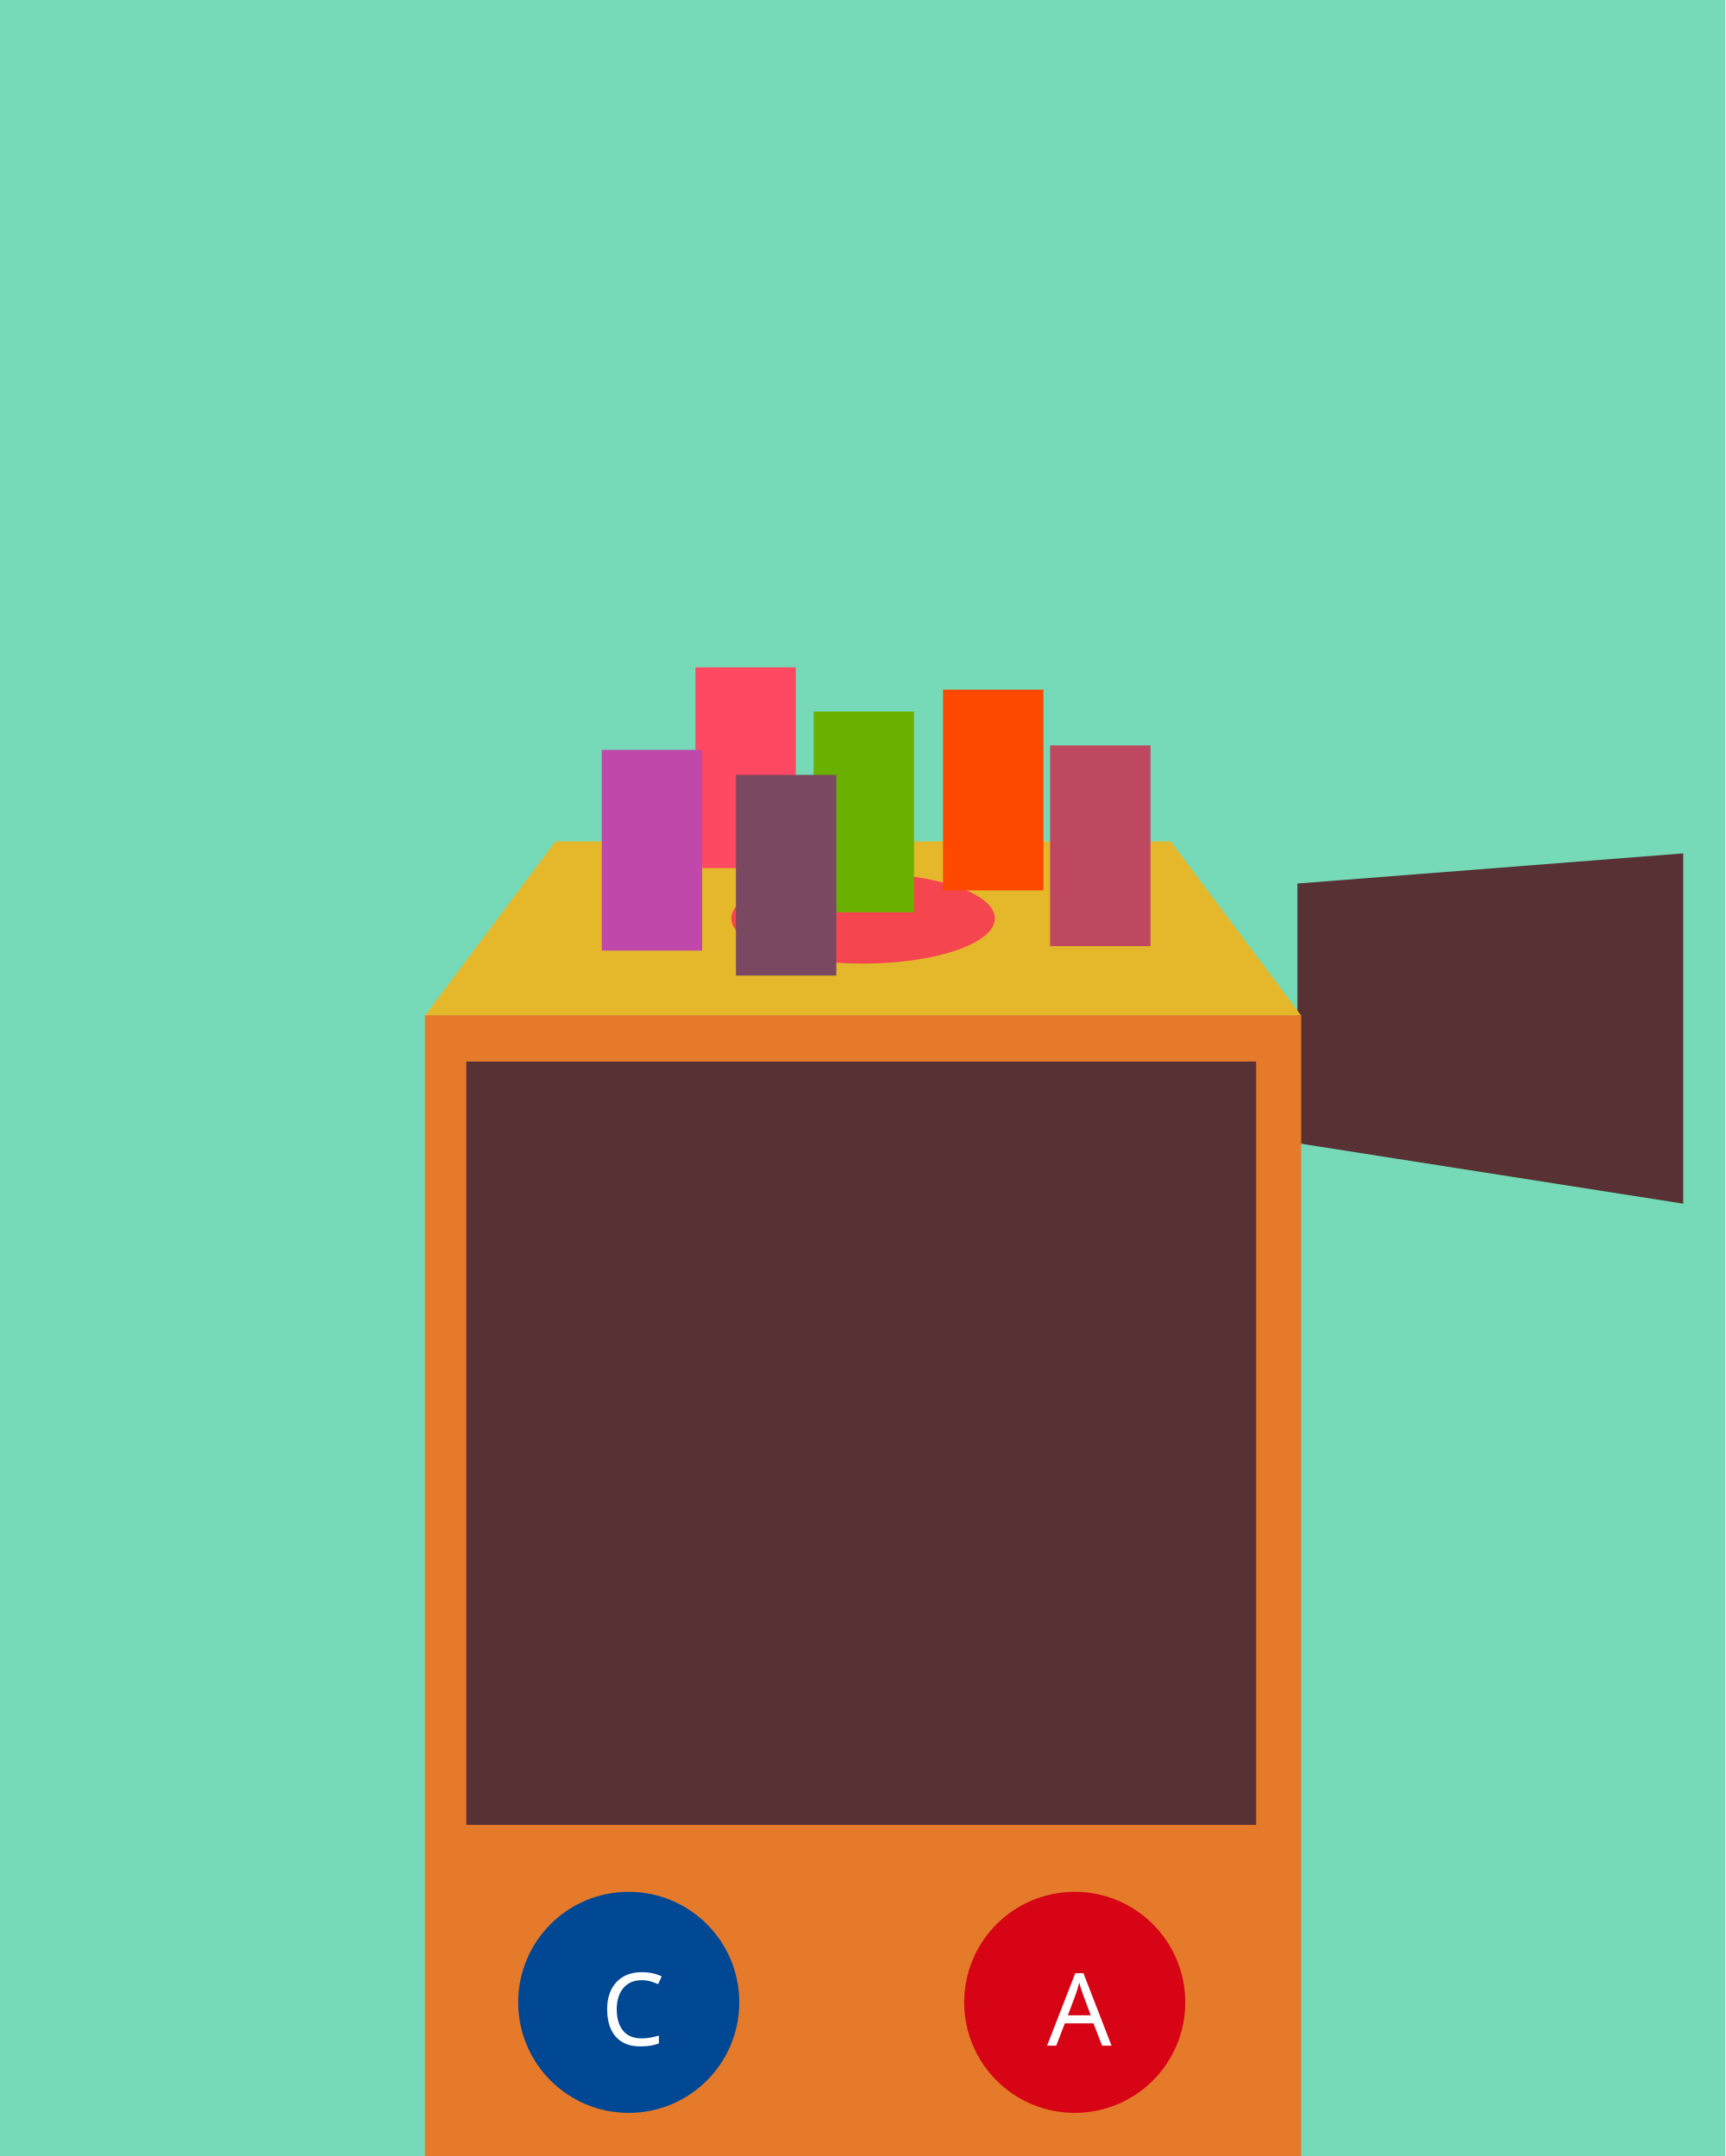
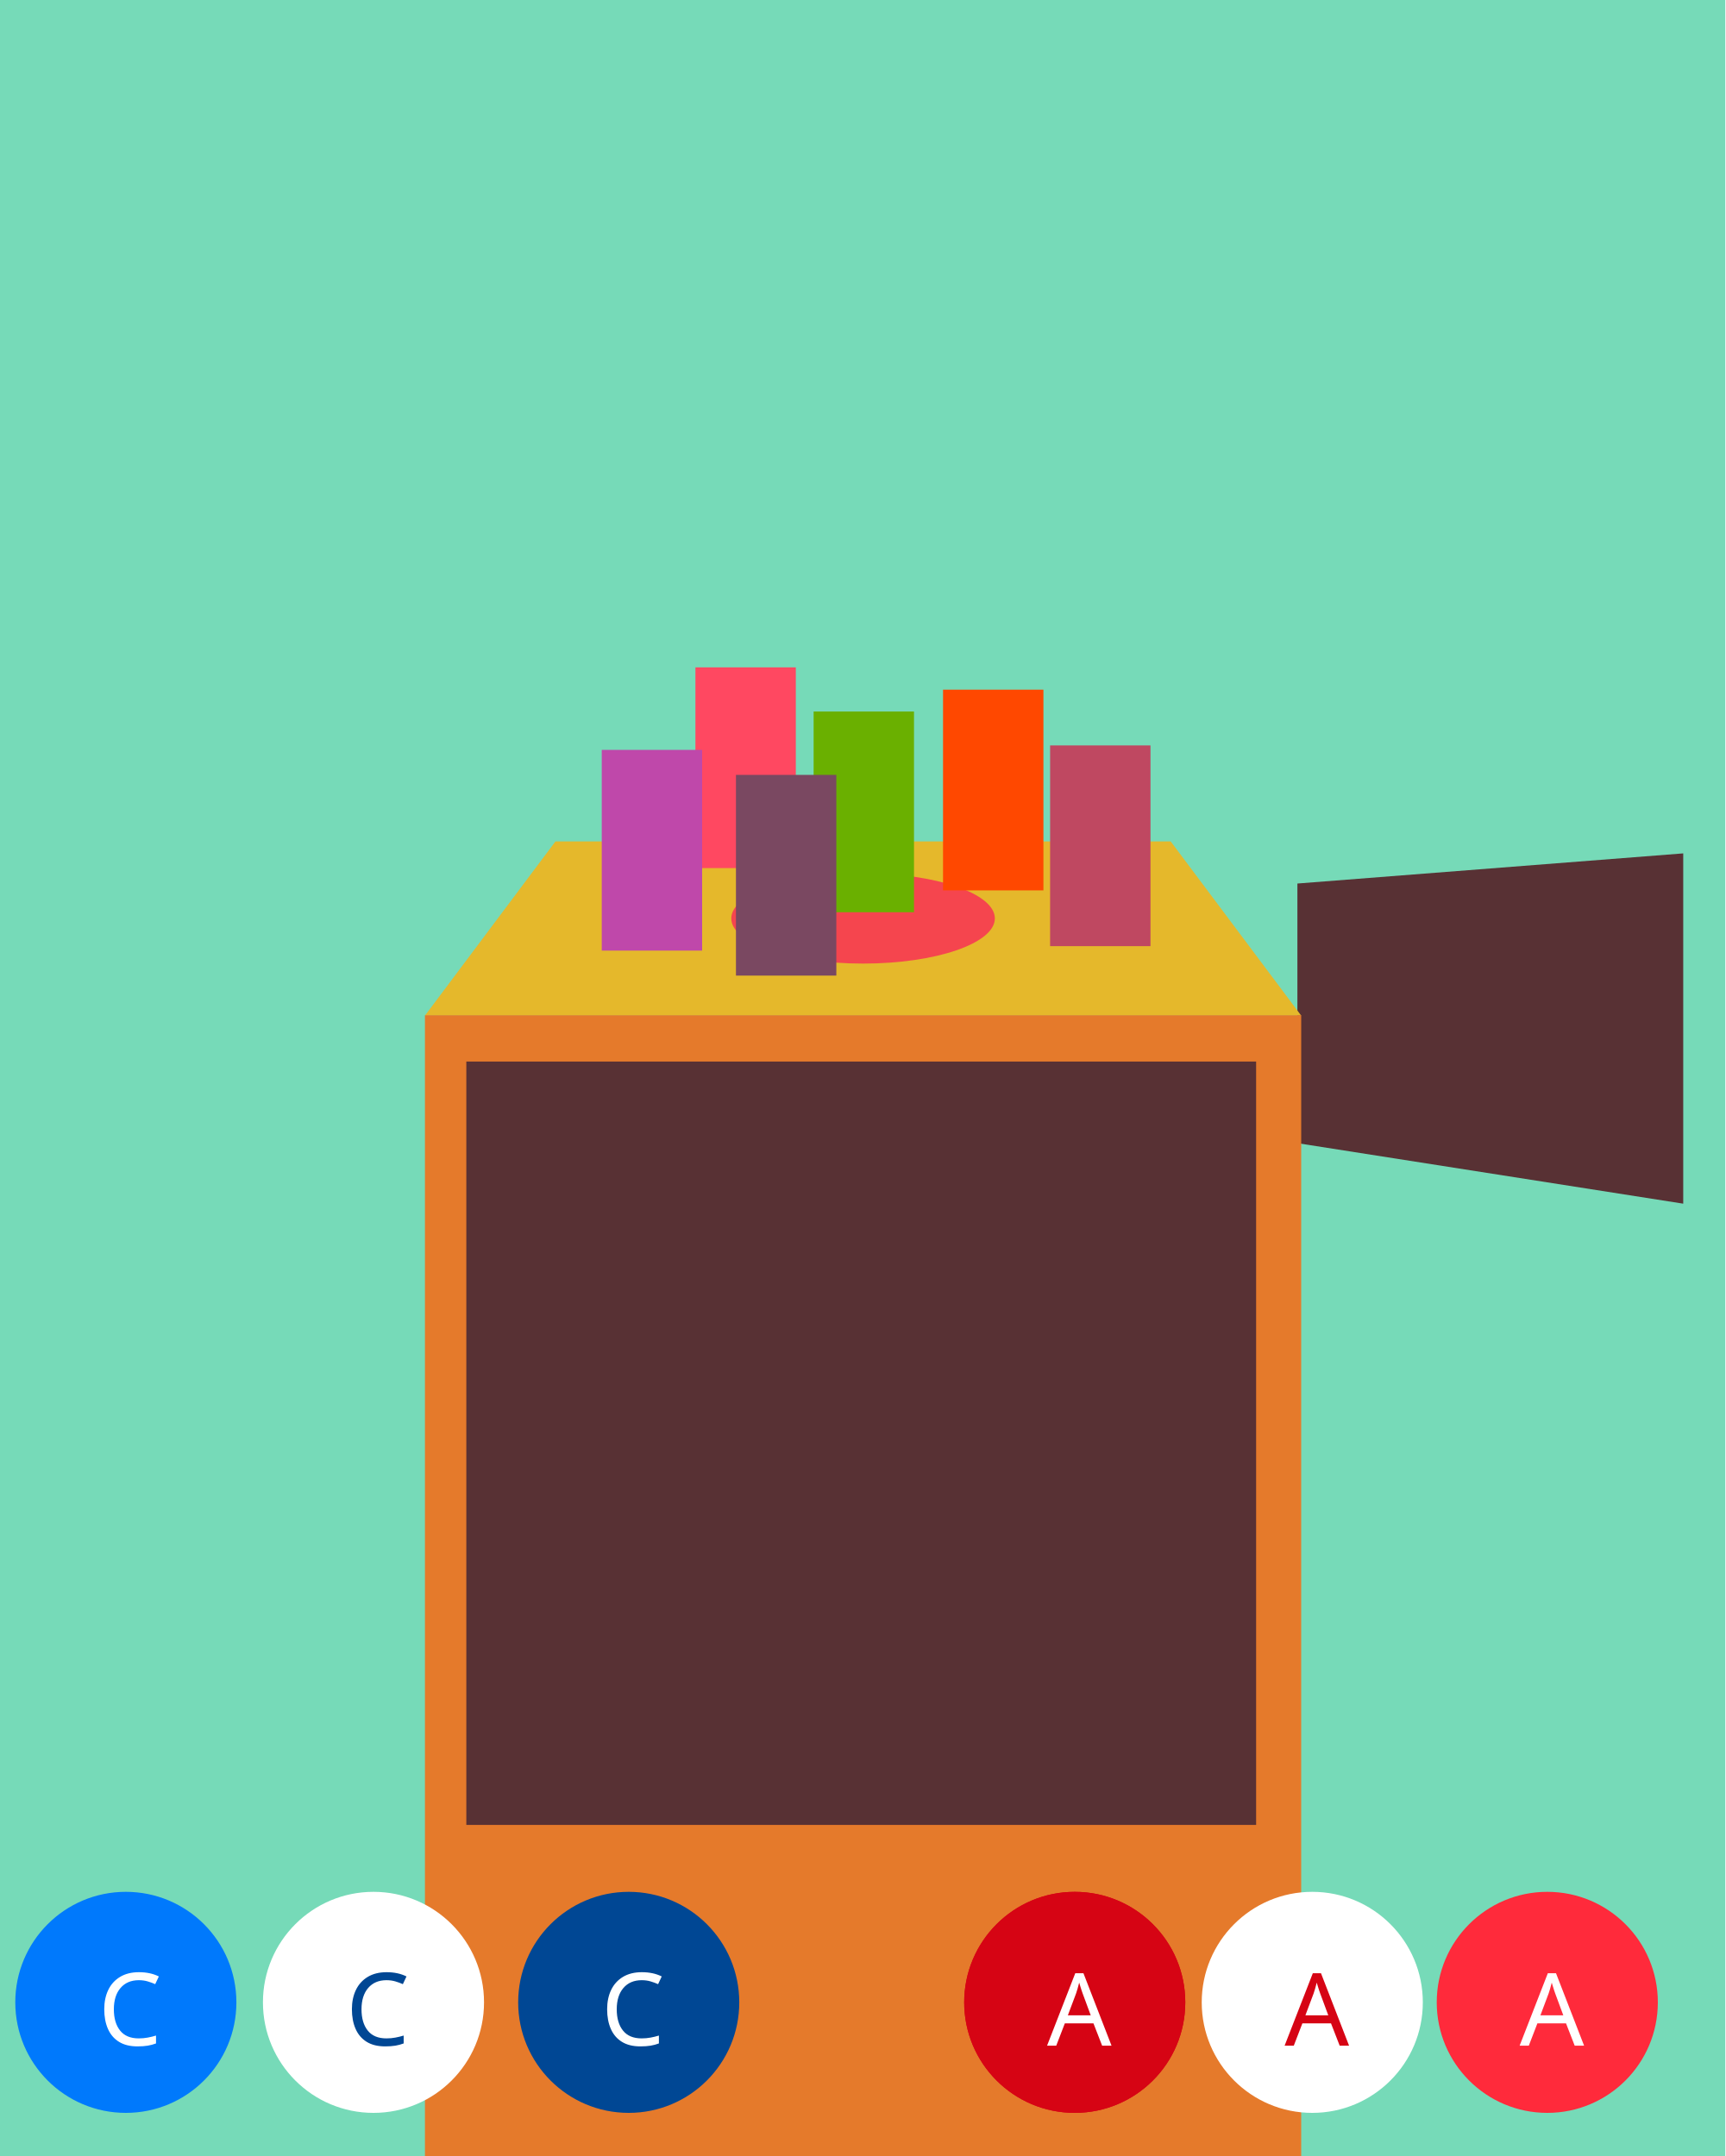
<svg xmlns="http://www.w3.org/2000/svg" width="682.667" height="853.333" viewBox="0 0 640 800" id="svg2" version="1.1">
  <defs id="defs4" />
  <g id="layer5" transform="translate(0,160)" style="display:inline">
    <rect y="-160" x="0" height="800" width="640" id="rect4268" style="opacity:1;fill:#76dab8;fill-opacity:1;stroke:none;stroke-width:3.543;stroke-miterlimit:4;stroke-dasharray:14.172, 14.172;stroke-dashoffset:0;stroke-opacity:1" />
    <path style="opacity:1;fill:#583134;fill-opacity:1;stroke:none;stroke-width:3.543;stroke-miterlimit:4;stroke-dasharray:14.172, 14.172;stroke-dashoffset:0;stroke-opacity:1" d="m 481.316,167.839 143.136,-11.184 V 286.63 L 481.316,264.18 Z" id="rect4274-5" />
    <g id="g4254" transform="matrix(1.42397,0,0,1.157854,-161.6868,-95.14813)">
      <path id="rect4248" d="m 258.254,213.643 h 160.294 l 34,55.819 H 224.254 Z" style="opacity:1;fill:#e5b82b;fill-opacity:1;stroke:none;stroke-width:3.543;stroke-miterlimit:4;stroke-dasharray:14.172, 14.172;stroke-dashoffset:0;stroke-opacity:1" />
      <rect style="opacity:1;fill:#e57a2b;fill-opacity:1;stroke:none;stroke-width:3.841;stroke-miterlimit:4;stroke-dasharray:15.362, 15.362;stroke-dashoffset:0;stroke-opacity:1" id="rect4250" width="228.294" height="413.069" x="224.254" y="269.357" />
      <ellipse style="display:inline;opacity:0.622;fill:#ff0063;fill-opacity:1;stroke:none;stroke-width:27.692;stroke-linecap:round;stroke-miterlimit:4;stroke-dasharray:none;stroke-dashoffset:0;stroke-opacity:1" id="path4506" cx="338.401" cy="238.313" rx="34.333" ry="14.477" />
    </g>
    <rect y="104.013" x="301.841" height="74.478" width="37.239" id="rect4260" style="opacity:1;fill:#6ab000;fill-opacity:1;stroke:none;stroke-width:2.932;stroke-miterlimit:4;stroke-dasharray:11.728, 11.728;stroke-dashoffset:0;stroke-opacity:1" />
    <rect y="95.906" x="349.853" height="74.478" width="37.239" id="rect4262" style="opacity:1;fill:#ff4800;fill-opacity:1;stroke:none;stroke-width:2.932;stroke-miterlimit:4;stroke-dasharray:11.728, 11.728;stroke-dashoffset:0;stroke-opacity:1" />
    <rect y="87.63" x="257.996" height="74.478" width="37.239" id="rect4264" style="opacity:1;fill:#ff4861;fill-opacity:1;stroke:none;stroke-width:2.932;stroke-miterlimit:4;stroke-dasharray:11.728, 11.728;stroke-dashoffset:0;stroke-opacity:1" />
    <rect y="127.525" x="273.026" height="74.478" width="37.239" id="rect4266" style="opacity:1;fill:#7a4861;fill-opacity:1;stroke:none;stroke-width:2.932;stroke-miterlimit:4;stroke-dasharray:11.728, 11.728;stroke-dashoffset:0;stroke-opacity:1" />
    <rect y="116.594" x="389.574" height="74.478" width="37.239" id="rect4270" style="opacity:1;fill:#bf4861;fill-opacity:1;stroke:none;stroke-width:2.932;stroke-miterlimit:4;stroke-dasharray:11.728, 11.728;stroke-dashoffset:0;stroke-opacity:1" />
    <rect style="opacity:1;fill:#bf48aa;fill-opacity:1;stroke:none;stroke-width:2.932;stroke-miterlimit:4;stroke-dasharray:11.728, 11.728;stroke-dashoffset:0;stroke-opacity:1" id="rect4258" width="37.239" height="74.478" x="223.24" y="118.249" />
    <rect style="opacity:1;fill:#583134;fill-opacity:1;stroke:none;stroke-width:4.095;stroke-miterlimit:4;stroke-dasharray:16.381, 16.381;stroke-dashoffset:0;stroke-opacity:1" id="rect4274" width="293" height="283.25" x="173" y="233.897" />
-     <circle r="41.012" cy="582.988" cx="233.245" id="circle4278" style="opacity:1;fill:#004794;fill-opacity:1;stroke:none;stroke-width:3.543;stroke-miterlimit:4;stroke-dasharray:14.172, 14.172;stroke-dashoffset:0;stroke-opacity:1" />
-     <circle style="opacity:1;fill:#d60414;fill-opacity:1;stroke:none;stroke-width:3.543;stroke-miterlimit:4;stroke-dasharray:14.172, 14.172;stroke-dashoffset:0;stroke-opacity:1" id="path4276" cx="398.708" cy="582.988" r="41.012" />
-     <text xml:space="preserve" style="font-style:normal;font-variant:normal;font-weight:normal;font-stretch:normal;font-size:37.5px;line-height:1.25;font-family:'Komika Axis';-inkscape-font-specification:'Komika Axis, Normal';font-variant-ligatures:normal;font-variant-caps:normal;font-variant-numeric:normal;font-feature-settings:normal;text-align:start;letter-spacing:0px;word-spacing:0px;writing-mode:lr-tb;text-anchor:start;fill:#ffffff;fill-opacity:1;stroke:none;stroke-width:0.938;" x="388.44" y="599.071" id="text4507">
-       <tspan id="tspan4505" x="388.44" y="599.071" style="font-style:normal;font-variant:normal;font-weight:normal;font-stretch:normal;font-size:37.5px;font-family:'Komika Axis';-inkscape-font-specification:'Komika Axis, Normal';font-variant-ligatures:normal;font-variant-caps:normal;font-variant-numeric:normal;font-feature-settings:normal;text-align:start;writing-mode:lr-tb;text-anchor:start;stroke-width:0.938;fill:#ffffff;fill-opacity:1;">A</tspan>
-     </text>
-     <text xml:space="preserve" style="font-style:normal;font-variant:normal;font-weight:normal;font-stretch:normal;font-size:37.5px;line-height:1.25;font-family:'Komika Axis';-inkscape-font-specification:'Komika Axis, Normal';font-variant-ligatures:normal;font-variant-caps:normal;font-variant-numeric:normal;font-feature-settings:normal;text-align:start;letter-spacing:0px;word-spacing:0px;writing-mode:lr-tb;text-anchor:start;fill:#ffffff;fill-opacity:1;stroke:none;stroke-width:0.938;" x="222.957" y="598.956" id="text4511">
-       <tspan id="tspan4509" x="222.957" y="598.956" style="font-style:normal;font-variant:normal;font-weight:normal;font-stretch:normal;font-size:37.5px;font-family:'Komika Axis';-inkscape-font-specification:'Komika Axis, Normal';font-variant-ligatures:normal;font-variant-caps:normal;font-variant-numeric:normal;font-feature-settings:normal;text-align:start;writing-mode:lr-tb;text-anchor:start;stroke-width:0.938;fill:#ffffff;fill-opacity:1;">C</tspan>
-     </text>
+     <circle r="41.012" cy="582.988" cx="398.708" id="circle4510" style="opacity:1;fill:#d60414;fill-opacity:1;stroke:none;stroke-width:3.543;stroke-miterlimit:4;stroke-dasharray:14.172, 14.172;stroke-dashoffset:0;stroke-opacity:1" />
+     <g id="g4537">
+       <circle r="41.012" cy="582.988" cx="398.708" id="circle4531" style="opacity:1;fill:#d60414;fill-opacity:1;stroke:none;stroke-width:3.543;stroke-miterlimit:4;stroke-dasharray:14.172, 14.172;stroke-dashoffset:0;stroke-opacity:1" />
+       <text id="text4535" y="599.071" x="388.44" style="font-style:normal;font-variant:normal;font-weight:normal;font-stretch:normal;font-size:37.5px;line-height:1.25;font-family:'Komika Axis';-inkscape-font-specification:'Komika Axis, Normal';font-variant-ligatures:normal;font-variant-caps:normal;font-variant-numeric:normal;font-feature-settings:normal;text-align:start;letter-spacing:0px;word-spacing:0px;writing-mode:lr-tb;text-anchor:start;fill:#ffffff;fill-opacity:1;stroke:none;stroke-width:0.938" xml:space="preserve">
+         <tspan style="font-style:normal;font-variant:normal;font-weight:normal;font-stretch:normal;font-size:37.5px;font-family:'Komika Axis';-inkscape-font-specification:'Komika Axis, Normal';font-variant-ligatures:normal;font-variant-caps:normal;font-variant-numeric:normal;font-feature-settings:normal;text-align:start;writing-mode:lr-tb;text-anchor:start;fill:#ffffff;fill-opacity:1;stroke-width:0.938" y="599.071" x="388.44" id="tspan4533">A</tspan>
+       </text>
+     </g>
+     <g id="g4523" transform="translate(175.3125)">
+       <circle style="opacity:1;fill:#ff2a3b;fill-opacity:1;stroke:none;stroke-width:3.543;stroke-miterlimit:4;stroke-dasharray:14.172, 14.172;stroke-dashoffset:0;stroke-opacity:1" id="circle4517" cx="398.708" cy="582.988" r="41.012" />
+       <text xml:space="preserve" style="font-style:normal;font-variant:normal;font-weight:normal;font-stretch:normal;font-size:37.5px;line-height:1.25;font-family:'Komika Axis';-inkscape-font-specification:'Komika Axis, Normal';font-variant-ligatures:normal;font-variant-caps:normal;font-variant-numeric:normal;font-feature-settings:normal;text-align:start;letter-spacing:0px;word-spacing:0px;writing-mode:lr-tb;text-anchor:start;fill:#ffffff;fill-opacity:1;stroke:none;stroke-width:0.938" x="388.44" y="599.071" id="text4521">
+         <tspan id="tspan4519" x="388.44" y="599.071" style="font-style:normal;font-variant:normal;font-weight:normal;font-stretch:normal;font-size:37.5px;font-family:'Komika Axis';-inkscape-font-specification:'Komika Axis, Normal';font-variant-ligatures:normal;font-variant-caps:normal;font-variant-numeric:normal;font-feature-settings:normal;text-align:start;writing-mode:lr-tb;text-anchor:start;fill:#ffffff;fill-opacity:1;stroke-width:0.938">A</tspan>
+       </text>
+     </g>
+     <g id="g4515" transform="translate(88.125)">
+       <circle r="41.012" cy="582.988" cx="398.708" id="path4276" style="opacity:1;fill:#ffffff;fill-opacity:1;stroke:none;stroke-width:3.543;stroke-miterlimit:4;stroke-dasharray:14.172, 14.172;stroke-dashoffset:0;stroke-opacity:1" />
+       <text id="text4507" y="599.071" x="388.44" style="font-style:normal;font-variant:normal;font-weight:normal;font-stretch:normal;font-size:37.5px;line-height:1.25;font-family:'Komika Axis';-inkscape-font-specification:'Komika Axis, Normal';font-variant-ligatures:normal;font-variant-caps:normal;font-variant-numeric:normal;font-feature-settings:normal;text-align:start;letter-spacing:0px;word-spacing:0px;writing-mode:lr-tb;text-anchor:start;fill:#d60414;fill-opacity:1;stroke:none;stroke-width:0.938;" xml:space="preserve">
+         <tspan style="font-style:normal;font-variant:normal;font-weight:normal;font-stretch:normal;font-size:37.5px;font-family:'Komika Axis';-inkscape-font-specification:'Komika Axis, Normal';font-variant-ligatures:normal;font-variant-caps:normal;font-variant-numeric:normal;font-feature-settings:normal;text-align:start;writing-mode:lr-tb;text-anchor:start;fill:#d60414;fill-opacity:1;stroke-width:0.938;" y="599.071" x="388.44" id="tspan4505">A</tspan>
+       </text>
+     </g>
+     <g id="g4550">
+       <circle style="opacity:1;fill:#004794;fill-opacity:1;stroke:none;stroke-width:3.543;stroke-miterlimit:4;stroke-dasharray:14.172, 14.172;stroke-dashoffset:0;stroke-opacity:1" id="circle4544" cx="233.245" cy="582.988" r="41.012" />
+       <text id="text4548" y="598.956" x="222.957" style="font-style:normal;font-variant:normal;font-weight:normal;font-stretch:normal;font-size:37.5px;line-height:1.25;font-family:'Komika Axis';-inkscape-font-specification:'Komika Axis, Normal';font-variant-ligatures:normal;font-variant-caps:normal;font-variant-numeric:normal;font-feature-settings:normal;text-align:start;letter-spacing:0px;word-spacing:0px;writing-mode:lr-tb;text-anchor:start;fill:#ffffff;fill-opacity:1;stroke:none;stroke-width:0.938" xml:space="preserve">
+         <tspan style="font-style:normal;font-variant:normal;font-weight:normal;font-stretch:normal;font-size:37.5px;font-family:'Komika Axis';-inkscape-font-specification:'Komika Axis, Normal';font-variant-ligatures:normal;font-variant-caps:normal;font-variant-numeric:normal;font-feature-settings:normal;text-align:start;writing-mode:lr-tb;text-anchor:start;fill:#ffffff;fill-opacity:1;stroke-width:0.938" y="598.956" x="222.957" id="tspan4546">C</tspan>
+       </text>
+     </g>
+     <g id="g4542" transform="translate(-186.5625)">
+       <circle r="41.012" cy="582.988" cx="233.245" id="circle4525" style="opacity:1;fill:#0079fc;fill-opacity:1;stroke:none;stroke-width:3.543;stroke-miterlimit:4;stroke-dasharray:14.172, 14.172;stroke-dashoffset:0;stroke-opacity:1" />
+       <text xml:space="preserve" style="font-style:normal;font-variant:normal;font-weight:normal;font-stretch:normal;font-size:37.5px;line-height:1.25;font-family:'Komika Axis';-inkscape-font-specification:'Komika Axis, Normal';font-variant-ligatures:normal;font-variant-caps:normal;font-variant-numeric:normal;font-feature-settings:normal;text-align:start;letter-spacing:0px;word-spacing:0px;writing-mode:lr-tb;text-anchor:start;fill:#ffffff;fill-opacity:1;stroke:none;stroke-width:0.938" x="222.957" y="598.956" id="text4529">
+         <tspan id="tspan4527" x="222.957" y="598.956" style="font-style:normal;font-variant:normal;font-weight:normal;font-stretch:normal;font-size:37.5px;font-family:'Komika Axis';-inkscape-font-specification:'Komika Axis, Normal';font-variant-ligatures:normal;font-variant-caps:normal;font-variant-numeric:normal;font-feature-settings:normal;text-align:start;writing-mode:lr-tb;text-anchor:start;fill:#ffffff;fill-opacity:1;stroke-width:0.938">C</tspan>
+       </text>
+     </g>
+     <g id="g4555">
+       <circle style="opacity:1;fill:#ffffff;fill-opacity:1;stroke:none;stroke-width:3.543;stroke-miterlimit:4;stroke-dasharray:14.172, 14.172;stroke-dashoffset:0;stroke-opacity:1" id="circle4278" cx="138.557" cy="582.988" r="41.012" />
+       <text id="text4511" y="598.956" x="128.269" style="font-style:normal;font-variant:normal;font-weight:normal;font-stretch:normal;font-size:37.5px;line-height:1.25;font-family:'Komika Axis';-inkscape-font-specification:'Komika Axis, Normal';font-variant-ligatures:normal;font-variant-caps:normal;font-variant-numeric:normal;font-feature-settings:normal;text-align:start;letter-spacing:0px;word-spacing:0px;writing-mode:lr-tb;text-anchor:start;fill:#004794;fill-opacity:1;stroke:none;stroke-width:0.938;" xml:space="preserve">
+         <tspan style="font-style:normal;font-variant:normal;font-weight:normal;font-stretch:normal;font-size:37.5px;font-family:'Komika Axis';-inkscape-font-specification:'Komika Axis, Normal';font-variant-ligatures:normal;font-variant-caps:normal;font-variant-numeric:normal;font-feature-settings:normal;text-align:start;writing-mode:lr-tb;text-anchor:start;fill:#004794;fill-opacity:1;stroke-width:0.938;" y="598.956" x="128.269" id="tspan4509">C</tspan>
+       </text>
+     </g>
  </g>
  <g id="layer1" transform="translate(0,-252.3622)" style="display:none">
    <path style="opacity:1;fill:#000000;fill-opacity:1;stroke:none;stroke-width:3.543;stroke-miterlimit:4;stroke-dasharray:14.172, 14.172;stroke-dashoffset:0;stroke-opacity:1" d="M 0,0 V 160 800 H 140 V 160 H 500 V 800 H 640 V 160 0 Z" id="rect4137-4" transform="translate(0,252.3622)" />
  </g>
  <g id="layer2" transform="translate(0,260)" style="display:none">
    <path style="opacity:1;fill:#000000;fill-opacity:1;stroke:none;stroke-width:3.543;stroke-miterlimit:4;stroke-dasharray:14.172, 14.172;stroke-dashoffset:0;stroke-opacity:1" d="m 0,-260 v 140 H 640 V -260 Z M 0,240 V 540 H 640 V 240 Z" id="rect4268-0" />
  </g>
  <g id="layer3" style="display:none" transform="translate(0,160)">
    <path style="display:inline;opacity:1;fill:#000000;fill-opacity:1;stroke:none;stroke-width:3.543;stroke-miterlimit:4;stroke-dasharray:14.172, 14.172;stroke-dashoffset:0;stroke-opacity:1" d="M 0,0 V 640 H 640 V 0 Z M 5,110 H 635 V 530 H 5 Z" id="rect4137-8" />
  </g>
  <g id="layer4" style="display:none" transform="translate(0,160)">
    <path style="display:inline;opacity:1;fill:#000000;fill-opacity:1;stroke:none;stroke-width:3.543;stroke-miterlimit:4;stroke-dasharray:14.172, 14.172;stroke-dashoffset:0;stroke-opacity:1" d="M 0,0 V 640 H 640 V 0 Z M 110,5 H 530 V 635 H 110 Z" id="rect4137-1" />
  </g>
</svg>
